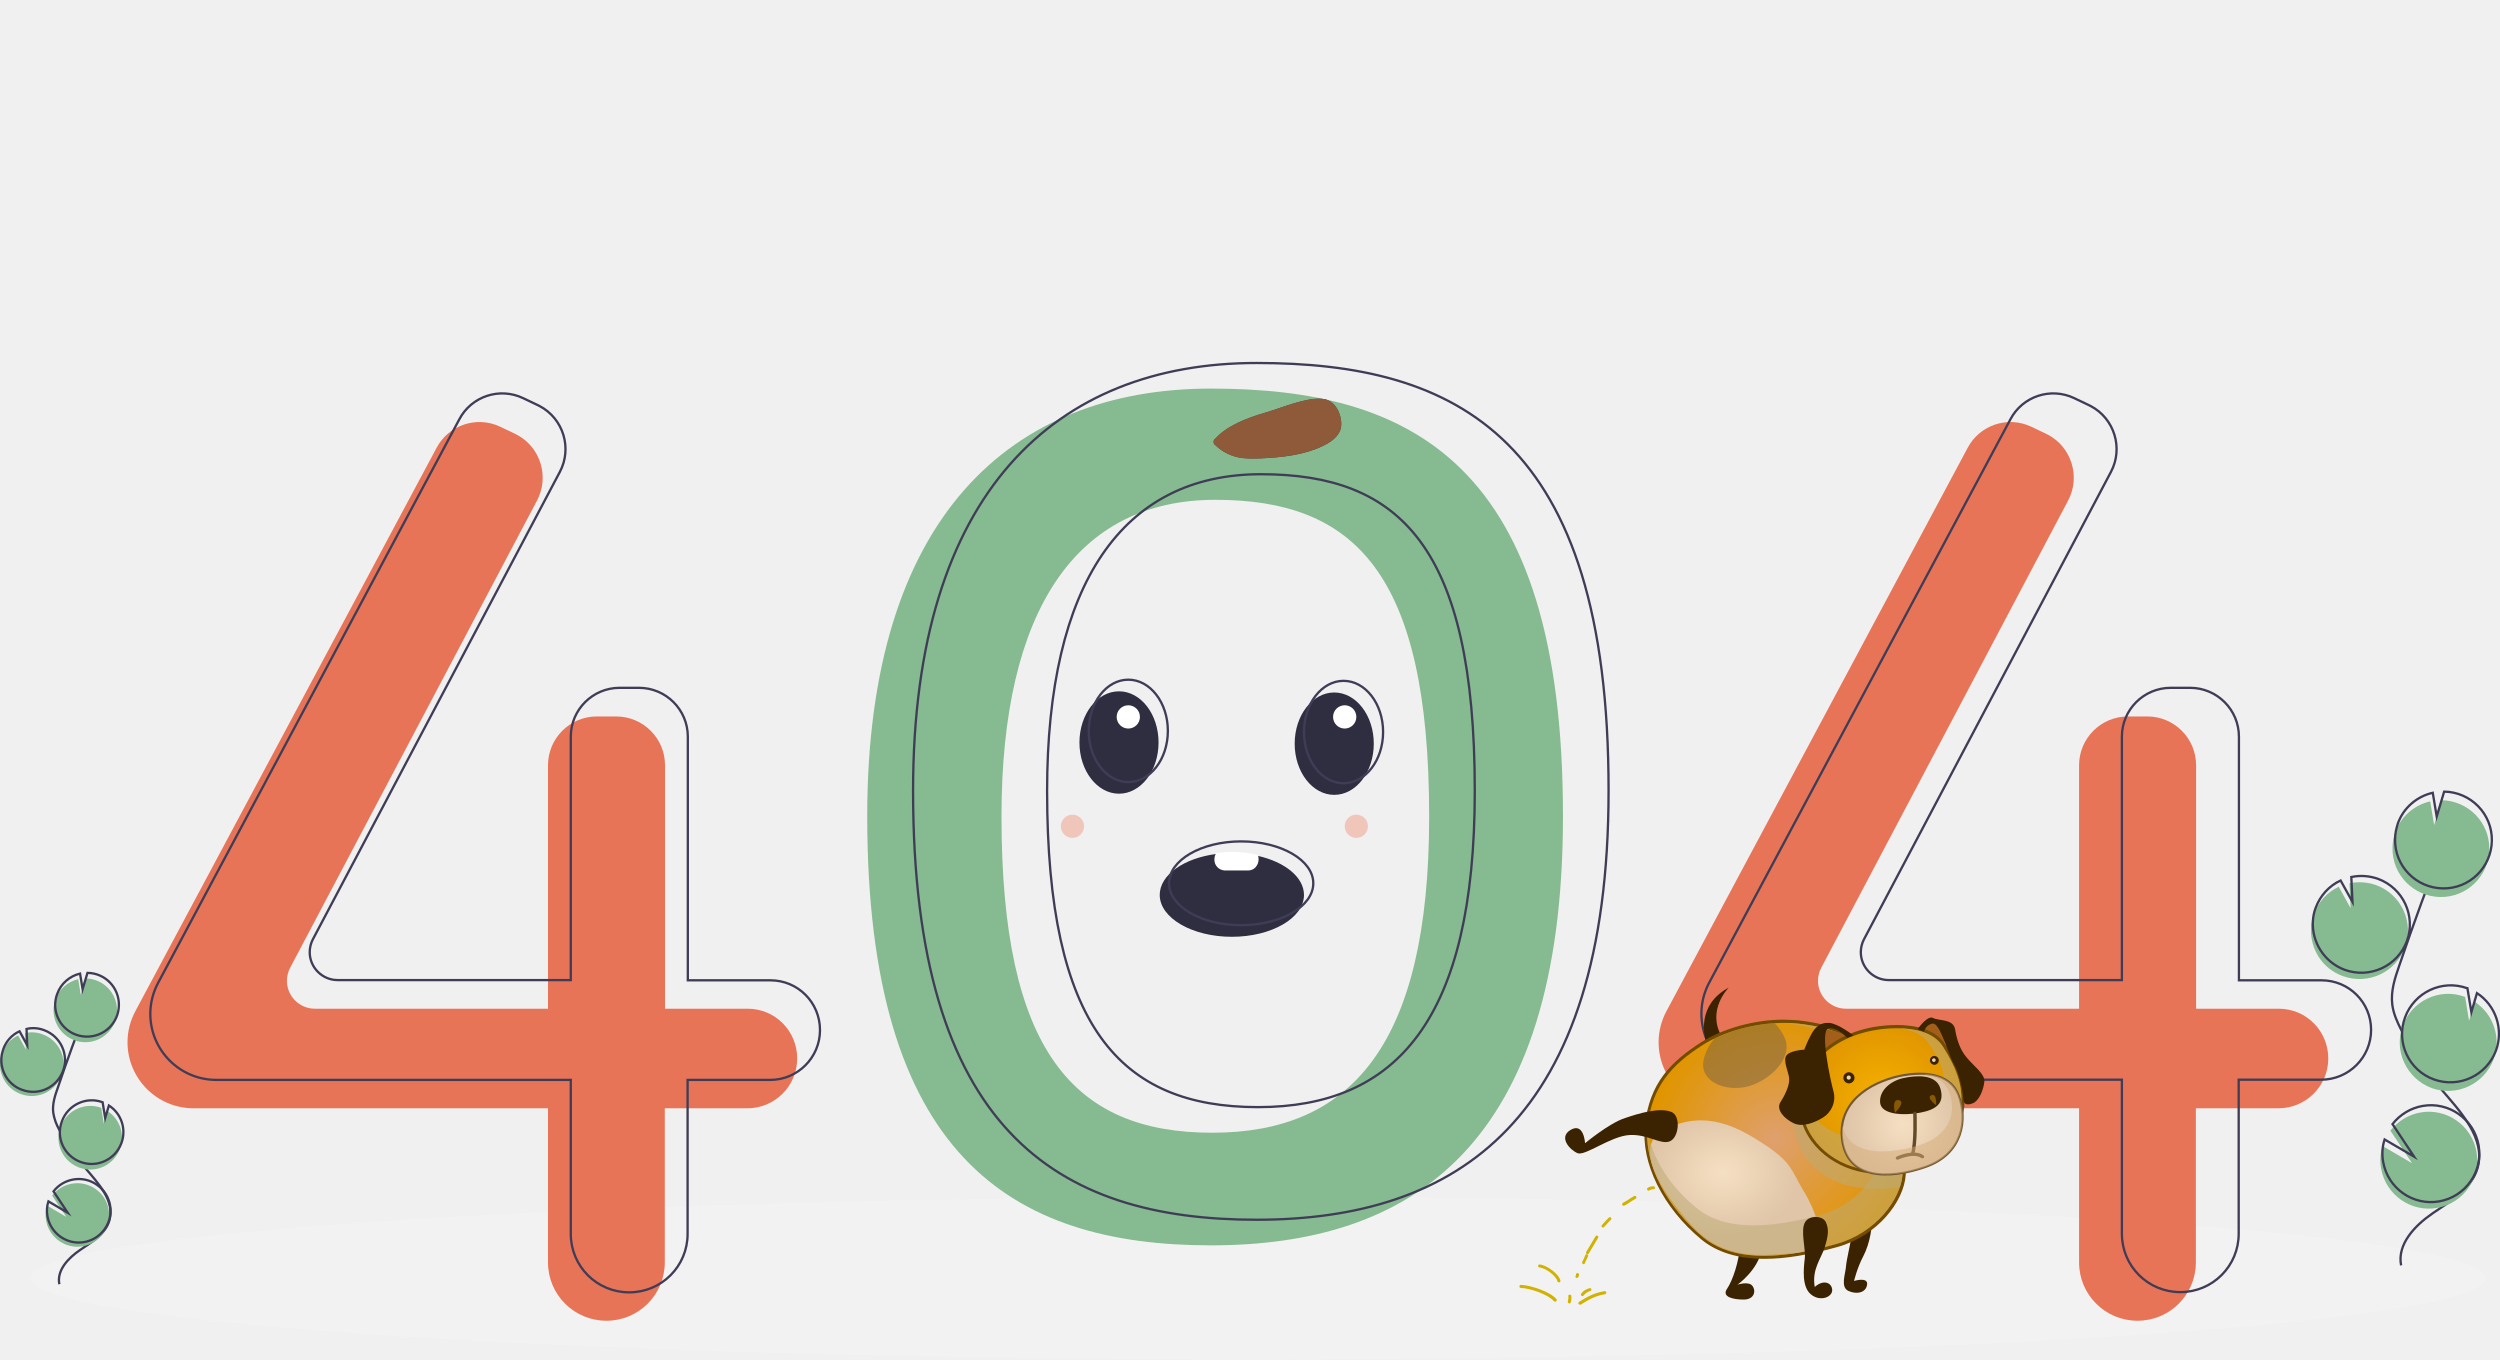
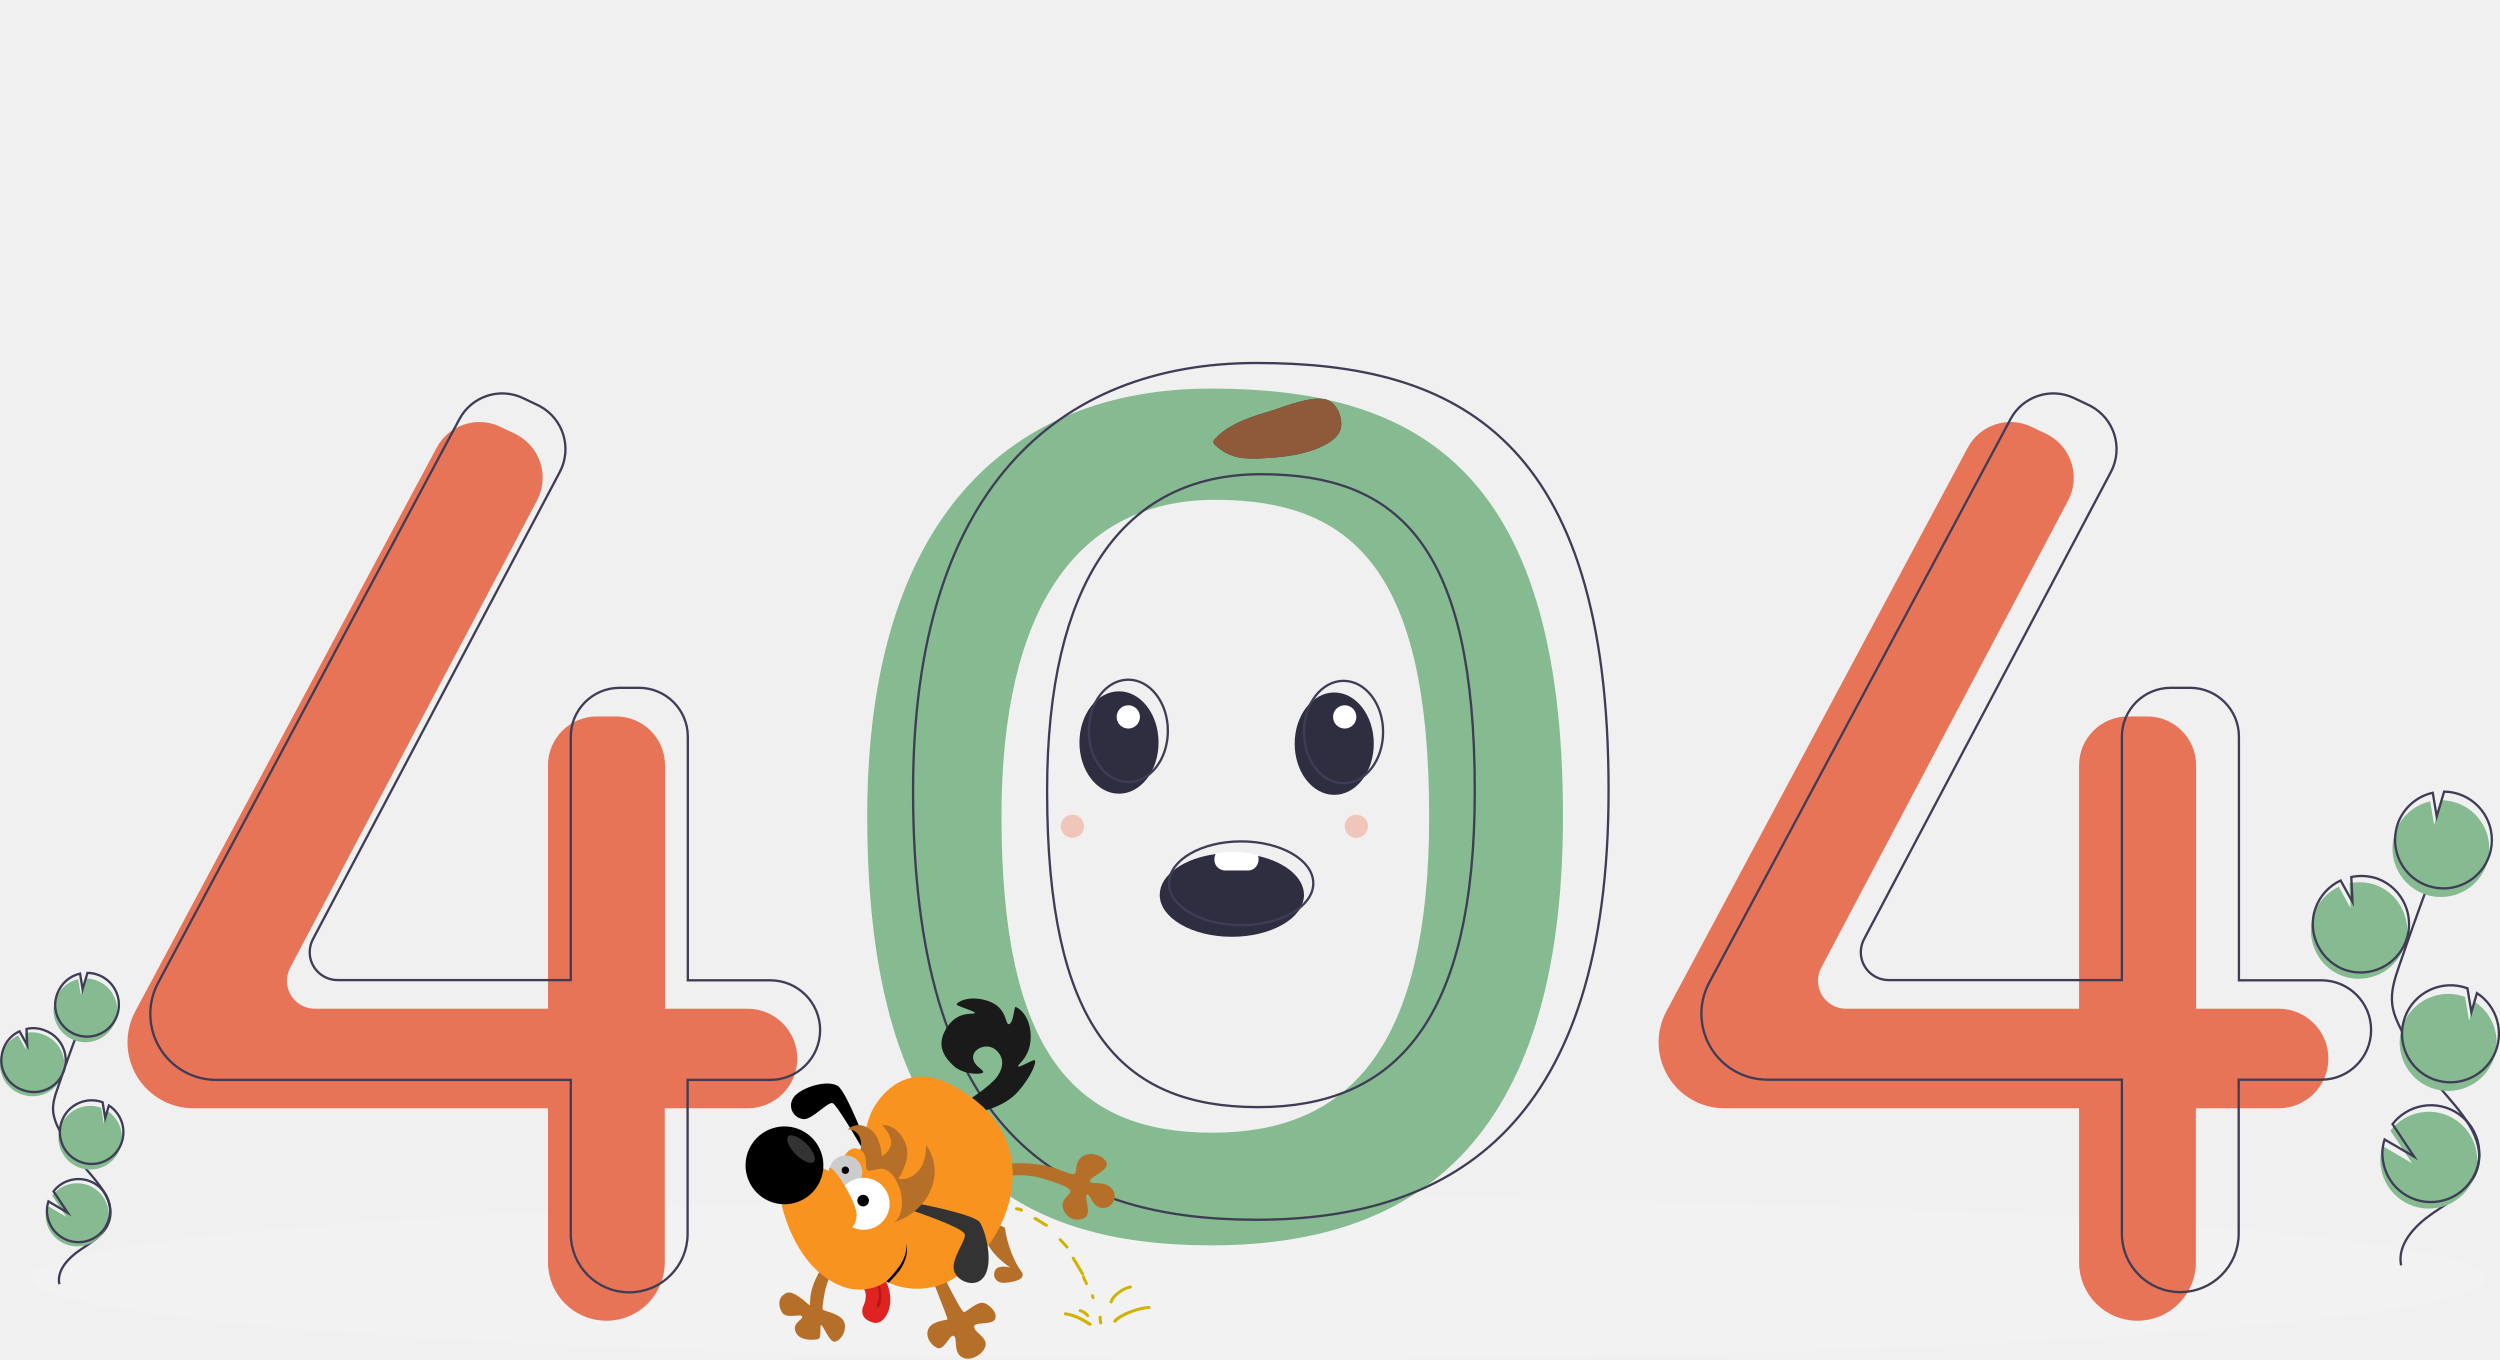
- <svg xmlns="http://www.w3.org/2000/svg" version="1.1" id="Layer_1" x="0px" y="0px" viewBox="0 0 1074.4 584.2" style="enable-background:new 0 0 1074.4 584.2;" xml:space="preserve">
-   <style type="text/css">
- 	.st0{fill:#F2F2F2;}
- 	.st1{fill:#86BA90;}
- 	.st2{fill:#E87458;}
- 	.st3{fill:none;stroke:#3F3D56;stroke-miterlimit:10;}
- 	.st4{fill:#3F3D56;}
- 	.st5{fill:#8F5A39;}
- 	.st6{fill:#2F2E41;}
- 	.st7{fill:#FFFFFF;}
- 	.st8{opacity:0.3;fill:#F0643B;enable-background:new    ;}
- 	.st9{fill:#A35F1A;}
- 	.st10{fill:#3B2200;}
- 	.st11{fill:url(#SVGID_1_);}
- 	.st12{fill:#734C00;}
- 	.st13{fill:url(#SVGID_00000116225511935219414350000013067523004949005205_);}
- 	.st14{opacity:0.54;}
- 	.st15{fill:#BDAA75;}
- 	.st16{fill:url(#SVGID_00000098201589421206095980000003863590237958322816_);}
- 	
- 		.st17{fill:url(#SVGID_00000034065373695903629410000008462622736031002016_);stroke:#705834;stroke-width:0.931;stroke-linecap:round;stroke-linejoin:round;}
- 	.st18{fill:#875A00;}
- 	.st19{fill:#634B28;}
- 	.st20{fill:#D1B200;}
- 	.st21{opacity:0.58;}
- 	.st22{fill:#85693D;}
- 	.st23{fill:#E8D6BE;}
- 	.st24{opacity:0.49;fill:#D4AC76;}
- </style>
-   <ellipse class="st0" cx="540.6" cy="549.3" rx="527.5" ry="34.9" />
-   <path class="st1" d="M520.4,167c-85.9,0-147.7,55.1-147.7,183.8c0,145.8,61.7,184.4,147.7,184.4s151.3-42.3,151.3-184.4  C671.8,198.9,606.4,167,520.4,167L520.4,167z M521,486.8c-59.5,0-90.6-34.9-90.6-135.9c0-89.1,32.4-136.1,91.9-136.1  s91.9,30.9,91.9,136.1C614.2,449.3,580.5,486.8,521,486.8z" />
-   <path class="st2" d="M321.3,433.5h-35.5V328.9c0-11.6-9.4-21-21-21h-8.3c-11.6,0-21,9.4-21,21v104.6H135.3c-6.6,0-12-5.4-12-12  c0-1.9,0.5-3.9,1.4-5.6l106.1-200.8c5.4-10.2,1.5-22.9-8.7-28.3c-0.3-0.1-0.6-0.3-0.8-0.4l-6.3-3c-10.1-4.8-22.2-0.8-27.4,9.1  l-129.4,242c-2.2,4.1-3.4,8.7-3.4,13.4c0,15.7,12.7,28.4,28.4,28.4h152.3v66.2c0,13.9,11.2,25.1,25.1,25.1s25.1-11.2,25.1-25.1  v-66.2h35.5c11.8,0,21.4-9.6,21.4-21.4S333.2,433.5,321.3,433.5L321.3,433.5z M979.3,433.5h-35.5V328.9c0-11.6-9.4-21-21-21h-8.3  c-11.6,0-21,9.4-21,21v104.6H793.3c-6.6,0-12-5.4-12-12c0-1.9,0.5-3.9,1.4-5.6l106.1-200.8c5.4-10.2,1.5-22.9-8.7-28.3  c-0.3-0.1-0.6-0.3-0.8-0.4l-6.3-3c-10.1-4.8-22.2-0.8-27.4,9.1l-129.4,242c-2.2,4.1-3.4,8.7-3.4,13.4c0,15.7,12.7,28.4,28.4,28.4  h152.3v66.2c0,13.9,11.2,25.1,25.1,25.1c13.9,0,25.1-11.2,25.1-25.1v-66.2h35.5c11.8,0,21.4-9.6,21.4-21.4S991.2,433.5,979.3,433.5  L979.3,433.5z" />
-   <path class="st3" d="M331.1,421.3h-35.5V316.6c0-11.6-9.4-21-21-21h-8.3c-11.6,0-21,9.4-21,21v104.6H145.1c-6.6,0-12-5.4-12-12  c0-1.9,0.5-3.9,1.4-5.6l106.1-200.8c5.4-10.2,1.5-22.9-8.7-28.3c-0.3-0.1-0.6-0.3-0.8-0.4l-6.3-3c-10.1-4.8-22.2-0.8-27.4,9.1  L68,422.3c-2.2,4.1-3.4,8.7-3.4,13.4c0,15.7,12.7,28.4,28.4,28.4h152.3v66.2c0,13.9,11.2,25.1,25.1,25.1s25.1-11.2,25.1-25.1v-66.2  H331c11.8,0,21.4-9.6,21.4-21.4S343,421.3,331.1,421.3z M997.7,421.3h-35.5V316.6c0-11.6-9.4-21-21-21h-8.3c-11.6,0-21,9.4-21,21  v104.6H811.7c-6.6,0-12-5.4-12-12c0-1.9,0.5-3.9,1.4-5.6l106.1-200.8c5.4-10.2,1.5-22.9-8.7-28.3c-0.3-0.1-0.6-0.3-0.8-0.4l-6.3-3  c-10.1-4.8-22.2-0.8-27.4,9.1l-129.4,242c-2.2,4.1-3.4,8.7-3.4,13.4c0,15.7,12.7,28.4,28.4,28.4h152.3v66.2  c0,13.9,11.2,25.1,25.1,25.1c13.9,0,25.1-11.2,25.1-25.1V464h35.5c11.8,0,21.4-9.6,21.4-21.4S1009.5,421.3,997.7,421.3L997.7,421.3z   M540,156c-85.9,0-147.6,55.1-147.6,183.8c0,145.8,61.7,184.4,147.6,184.4s151.3-42.3,151.3-184.4C691.4,187.8,626,156,540,156z   M540.6,475.8c-59.5,0-90.6-34.9-90.6-135.9c0-89.1,32.4-136.1,91.9-136.1s91.9,30.9,91.9,136.1  C633.8,438.3,600.1,475.8,540.6,475.8z" />
-   <path class="st4" d="M576.2,184.2c-0.8,3.2-4.1,5.8-7.8,7.5c-7.8,3.8-17.4,4.9-26.8,5.3c-2.4,0.1-4.8,0.1-7.1-0.1  c-4.6-0.4-8.9-2.4-12.2-5.6c-0.8-0.5-1-1.5-0.5-2.3c0.1-0.2,0.3-0.4,0.5-0.5c5-5.5,13.3-8.8,21.6-11.2c6.3-1.8,17.4-6.6,24.3-5.9  C574.9,171.9,577.2,180.2,576.2,184.2z" />
-   <path class="st5" d="M576.2,184.2c-0.8,3.2-4.1,5.8-7.8,7.5c-7.8,3.8-17.4,4.9-26.8,5.3c-2.4,0.1-4.8,0.1-7.1-0.1  c-4.6-0.4-8.9-2.4-12.2-5.6c-0.8-0.5-1-1.5-0.5-2.3c0.1-0.2,0.3-0.4,0.5-0.5c5-5.5,13.3-8.8,21.6-11.2c6.3-1.8,17.4-6.6,24.3-5.9  C574.9,171.9,577.2,180.2,576.2,184.2z" />
-   <path class="st1" d="M1006.9,419.5c10.8,3.9,22.7-1.6,26.7-12.4c3.9-10.8-1.6-22.7-12.4-26.7c-3.7-1.3-7.6-1.6-11.5-0.8l0.5,10.7  l-5.1-9.2c-5,2.3-8.8,6.6-10.7,11.7c-0.7,1.8-1.1,3.7-1.2,5.6C992.6,407.8,998.1,416.4,1006.9,419.5L1006.9,419.5z" />
-   <path class="st3" d="M1031.9,543.8c-1.8-9.1,6-17.2,13.6-22.4s16.6-10.4,19.2-19.3c3.8-12.8-7.4-24.5-16.1-34.6  c-6.5-7.5-12-15.7-16.5-24.6c-1.8-3.5-3.5-7.2-4-11.2c-0.7-5.7,1.1-11.3,3-16.7c6.1-18,12.7-35.9,19.6-53.6 M1007.7,416.8  c10.8,3.9,22.7-1.6,26.7-12.4c3.9-10.8-1.6-22.7-12.4-26.7c-3.7-1.3-7.6-1.6-11.5-0.8l0.5,10.7l-5.1-9.2c-5,2.3-8.8,6.6-10.7,11.7  c-0.7,1.8-1.1,3.7-1.2,5.6C993.4,405,999,413.6,1007.7,416.8L1007.7,416.8z" />
-   <path class="st1" d="M1029.4,357.6c2.4-6.7,8.1-11.6,15-13.2l1.7,10.2l3.2-10.7c11.5,0.2,20.7,9.6,20.5,21.1s-9.6,20.7-21.1,20.5  s-20.7-9.6-20.5-21.1C1028.2,362.1,1028.6,359.8,1029.4,357.6L1029.4,357.6z" />
-   <path class="st3" d="M1030.5,353.9c2.4-6.7,8.1-11.6,15-13.2l1.7,10.2l3.2-10.7c11.5,0.2,20.7,9.6,20.5,21.1s-9.6,20.7-21.1,20.5  s-20.7-9.6-20.5-21.1C1029.3,358.4,1029.8,356.1,1030.5,353.9L1030.5,353.9z" />
-   <path class="st1" d="M1045,467.6c10.8,3.9,22.7-1.7,26.7-12.5c3.3-9.1-0.1-19.3-8.2-24.6l-2.4,8.2l-1.7-10.3h-0.1  c-10.8-4-22.7,1.6-26.7,12.4S1034.2,463.5,1045,467.6C1044.9,467.6,1044.9,467.6,1045,467.6L1045,467.6z" />
-   <path class="st3" d="M1046,463.9c10.8,3.9,22.7-1.7,26.7-12.5c3.3-9.1-0.1-19.3-8.2-24.6l-2.4,8.2l-1.7-10.3h-0.1  c-10.8-3.9-22.7,1.7-26.7,12.5S1035.2,460,1046,463.9L1046,463.9z" />
-   <path class="st1" d="M1023.3,502.2c2,11.3,12.8,18.9,24.1,16.9s18.9-12.8,16.9-24.1s-12.8-18.9-24.1-16.9c-5.1,0.9-9.7,3.7-12.9,7.8  l9.3,14l-12.7-7.4C1023,495.6,1022.7,498.9,1023.3,502.2L1023.3,502.2z" />
-   <path class="st3" d="M1024.2,499.4c2,11.3,12.8,18.9,24.1,16.9s18.9-12.8,16.9-24.1s-12.8-18.9-24.1-16.9c-5.1,0.9-9.7,3.7-12.9,7.8  l9.3,14l-12.7-7.4C1023.8,492.8,1023.6,496.2,1024.2,499.4L1024.2,499.4z" />
-   <path class="st1" d="M9,470.2c7.1,2.6,14.9-1.1,17.5-8.2s-1.1-14.9-8.2-17.5c-2.4-0.9-5-1.1-7.5-0.5l0.3,7l-3.3-6  c-3.3,1.5-5.8,4.3-7,7.7c-0.4,1.2-0.7,2.4-0.8,3.7C-0.4,462.5,3.3,468.2,9,470.2z" />
-   <path class="st3" d="M25.5,551.9c-1.2-6,3.9-11.3,8.9-14.7s10.9-6.8,12.6-12.7c2.5-8.4-4.9-16.1-10.6-22.8  c-4.2-4.9-7.9-10.3-10.9-16.1c-1.3-2.3-2.2-4.8-2.6-7.3c-0.5-3.7,0.7-7.4,2-11c4-11.8,8.3-23.6,12.9-35.2 M9.6,468.4  c7.1,2.6,14.9-1.1,17.5-8.2s-1.1-14.9-8.2-17.5c-2.4-0.9-5-1.1-7.5-0.5l0.3,7l-3.3-6c-3.3,1.5-5.8,4.3-7,7.7  c-0.4,1.2-0.7,2.4-0.8,3.7C0.2,460.7,3.8,466.4,9.6,468.4z" />
-   <path class="st1" d="M23.8,429.5c1.6-4.4,5.3-7.6,9.8-8.7l1.1,6.7l2.1-7c7.6,0.1,13.6,6.3,13.5,13.9S44,448,36.5,447.9  S22.9,441.6,23,434C23,432.5,23.3,431,23.8,429.5z" />
-   <path class="st3" d="M24.6,427.1c1.6-4.4,5.3-7.6,9.8-8.7l1.1,6.7l2.1-7c7.6,0.1,13.6,6.3,13.5,13.9s-6.3,13.6-13.9,13.5  s-13.6-6.3-13.5-13.9C23.8,430.1,24,428.6,24.6,427.1z" />
-   <path class="st1" d="M34.1,501.8c7.1,2.6,14.9-1.1,17.5-8.2c2.2-6-0.1-12.7-5.4-16.1l-1.6,5.4l-1.1-6.8c-7.1-2.6-14.9,1.1-17.5,8.2  C23.3,491.4,27,499.2,34.1,501.8z" />
-   <path class="st3" d="M34.7,499.4c7.1,2.6,14.9-1.1,17.5-8.2c2.2-6-0.1-12.7-5.4-16.1l-1.6,5.4l-1.1-6.8c-7.1-2.6-14.9,1.1-17.5,8.2  C23.9,489,27.6,496.8,34.7,499.4z" />
-   <path class="st1" d="M19.8,524.5c1.3,7.4,8.4,12.4,15.8,11.1c7.4-1.3,12.4-8.4,11.1-15.8s-8.4-12.4-15.8-11.1  c-3.4,0.6-6.4,2.4-8.5,5.1l6.1,9.2l-8.3-4.9C19.6,520.2,19.4,522.4,19.8,524.5z" />
-   <path class="st3" d="M20.4,522.7c1.3,7.4,8.4,12.4,15.8,11.1c7.4-1.3,12.4-8.4,11.1-15.8c-1.3-7.4-8.4-12.4-15.8-11.1  c-3.4,0.6-6.4,2.4-8.5,5.1l6.1,9.2l-8.3-4.9C20.1,518.4,20,520.6,20.4,522.7z" />
-   <ellipse class="st6" cx="480.9" cy="319.1" rx="17" ry="22" />
-   <ellipse class="st6" cx="573.4" cy="319.6" rx="17" ry="22" />
-   <path class="st6" d="M560.4,384.6c0,9.9-13.9,18-31,18s-31-8.1-31-18c0-8.6,10.4-15.8,24.3-17.6c2.2-0.3,4.4-0.4,6.7-0.4  c3.7,0,7.5,0.4,11.1,1.2C552.2,370.4,560.4,377,560.4,384.6z" />
-   <ellipse class="st3" cx="484.9" cy="314.1" rx="17" ry="22" />
-   <ellipse class="st3" cx="577.4" cy="314.6" rx="17" ry="22" />
-   <ellipse class="st3" cx="533.4" cy="379.6" rx="31" ry="18" />
-   <path class="st7" d="M540.9,369.3c0,1.3-0.5,2.5-1.3,3.4s-2,1.4-3.2,1.4h-10c-2.6-0.1-4.6-2.2-4.5-4.8c0-1,0.3-1.9,0.8-2.7  c2.2-0.3,4.4-0.5,6.7-0.5c3.7,0,7.5,0.4,11.1,1.3C540.8,368,540.9,368.7,540.9,369.3L540.9,369.3z" />
-   <circle class="st7" cx="484.9" cy="308.1" r="5" />
-   <circle class="st7" cx="577.9" cy="308.1" r="5" />
-   <circle class="st8" cx="582.9" cy="355.1" r="5" />
-   <circle class="st8" cx="460.9" cy="355.1" r="5" />
-   <g>
-     <path class="st9" d="M834.2,441.8c5,6.5-2,15.3-8.3,8.9C820.3,445,828.7,434.6,834.2,441.8z" />
-     <path class="st10" d="M743,424.4c0,0-9.6,9.4-3.2,20.9c6.4,11.5-3.7,9.9-5.9,4.6C731.7,444.4,729.6,431.6,743,424.4z" />
-     <path class="st10" d="M747.8,534.9c-0.3,7-3.2,15.5-5.6,19c-2.4,3.5,2.7,4.6,7.2,4.6c4.5,0,5.4-3.7,3.7-5.9   c-1.6-2.1-6.4-0.5-6.4-0.5s8.8-6.2,10.4-15C758.8,528.2,747.8,534.9,747.8,534.9z" />
-     <path class="st10" d="M796.2,528.5c-0.5,4.3-2.7,12.8-2.9,16.1c-0.3,3.2-2.4,8.6,1.1,10.2c3.5,1.6,7.5,0.8,8-2.7   c0.5-3.5-5.6-1.6-5.6-1.6s1.3-5.6,4-10.7c2.7-5.1,4.3-13.6,3.2-16.6C802.9,520.2,796.2,528.5,796.2,528.5z" />
-     <g>
-       <g>
-         <radialGradient id="SVGID_1_" cx="762.862" cy="489.633" r="53.192" gradientUnits="userSpaceOnUse">
-           <stop offset="0" style="stop-color:#DFA06E" />
-           <stop offset="1" style="stop-color:#E09500" />
-         </radialGradient>
-         <path class="st11" d="M758.3,540.4c-11.2,0-20.2-2.7-26.7-8.2c-16.4-13.5-25.9-32.6-24.1-48.5c2-17.8,11.1-27,24.1-35.3     c9.3-5.9,22.6-9.5,34.8-9.5c2.2,0,4.3,0.1,6.3,0.3c14.5,1.6,23.3,5.4,32.5,14.1c9.2,8.6,13.9,40.7,13.1,51.6     c-0.9,11.1-11.9,25.5-28.8,30.3C777.3,538.7,767.1,540.4,758.3,540.4z" />
-         <path class="st12" d="M766.5,439.6c2.1,0,4.2,0.1,6.2,0.3c14.5,1.6,23,5.4,32.1,13.9c9.1,8.6,13.6,40.7,12.8,51.1     c-0.8,10.4-11.2,24.9-28.4,29.7c-9,2.5-20.2,5.1-31,5.1c-9.7,0-19.1-2.1-26.3-8c-15.3-12.6-25.7-31.3-23.8-47.9     c1.9-16.6,9.9-26,23.8-34.8C740.6,443.5,753.8,439.6,766.5,439.6L766.5,439.6z M766.5,438.2L766.5,438.2     c-12.3,0-25.8,3.7-35.2,9.6c-13.2,8.4-22.4,17.6-24.4,35.8c-1.8,16.1,7.7,35.4,24.3,49.1c6.7,5.5,15.8,8.3,27.2,8.3     c8.8,0,19.1-1.7,31.3-5.1c17.2-4.8,28.5-19.5,29.3-30.9c0.8-11-4-43.4-13.3-52.2c-9.3-8.8-18.2-12.6-32.9-14.3     C770.8,438.4,768.6,438.2,766.5,438.2L766.5,438.2z" />
-       </g>
-     </g>
-     <radialGradient id="SVGID_00000152238336063233701160000012259042752525224585_" cx="740.512" cy="2383.975" r="32.924" gradientTransform="matrix(1 0 0 0.8172 0 -1444.12)" gradientUnits="userSpaceOnUse">
-       <stop offset="0" style="stop-color:#F5DFC2" />
-       <stop offset="1" style="stop-color:#E0C5A8" />
-     </radialGradient>
-     <path style="fill:url(#SVGID_00000152238336063233701160000012259042752525224585_);" d="M716,485.1c5.9-2.5,17.4-8,36.1,2.9   c18.7,11,17.1,14.2,23,23.8c5.9,9.6,7,17.7,7,17.7s1.1,8.3-11.8,9.1c-12.8,0.8-29.2,3.5-43.1-11.8C713.3,511.6,701,491.5,716,485.1   z" />
-     <g>
-       <g class="st14">
-         <path class="st15" d="M804.8,453.8c-9.1-8.6-17.7-12.3-32.1-13.9c-2.3-0.3-4.7-0.3-7-0.3c0.4,0,0.8,0.1,1.2,0.1     c13.2,1.4,21,4.7,29.3,12.1c8.3,7.5,12.5,35.4,11.7,44.5c-0.7,9.1-10.3,21.7-25.9,25.9c-15.6,4.2-38.3,8.4-52.3-2.6     c-11.7-9.2-20.2-22.2-21.7-34.6c-1.3,16.3,9,34.4,23.9,46.7c15.3,12.6,40.1,7.8,57.3,2.9c17.1-4.8,27.6-19.3,28.4-29.7     C818.5,494.5,813.9,462.4,804.8,453.8z" />
-       </g>
-     </g>
-     <g>
-       <g class="st14">
-         <path class="st15" d="M816.5,510.2c0.6-1.8,1-3.6,1.1-5.3c0.8-10.4-3.7-42.6-12.8-51.1c-4.4-4.1-8.7-7.1-13.5-9.3     c-11,9.8-22,24.6-21.1,35.8C771.3,496.1,783.2,515,816.5,510.2z" />
-       </g>
-     </g>
-     <path class="st9" d="M788,455.6c-8.6,1.2-10.7-10.1-4.4-14c2.5,1.7,12.4,2.1,12.1,6.4c-0.1,1.9-9.1,6.6-10.8,8.2L788,455.6z" />
-     <g>
-       <g>
-         <radialGradient id="SVGID_00000103946345587629233390000013299867911494654396_" cx="808.635" cy="472.331" r="33.129" gradientUnits="userSpaceOnUse">
-           <stop offset="0" style="stop-color:#F5B000" />
-           <stop offset="1" style="stop-color:#E09500" />
-         </radialGradient>
-         <path style="fill:url(#SVGID_00000103946345587629233390000013299867911494654396_);" d="M804.1,503.5c-1.2,0-2.4-0.1-3.5-0.3     c-12.6-2.2-26.4-12.2-27-28.7c-0.6-16,12.9-29.4,32.7-32.5c2-0.3,5.2-0.7,8.9-0.7c6.9,0,16.1,1.4,20.4,8.2     c5.5,8.8,10.2,18.5,7,30.5C839.9,490.5,818.6,503.5,804.1,503.5z" />
-         <path class="st12" d="M815.2,441.9c7.3,0,15.8,1.6,19.8,7.9c5.9,9.4,9.9,18.7,7,30c-2.7,10.4-23.9,23-37.9,23     c-1.2,0-2.3-0.1-3.3-0.3c-13.6-2.4-26-13.1-26.5-28.1c-0.5-15,12-28.6,32.1-31.8C808.7,442.2,811.8,441.9,815.2,441.9     L815.2,441.9z M815.2,440.5L815.2,440.5c-3.7,0-7,0.4-9,0.7c-20.1,3.2-33.8,16.9-33.2,33.2c0.6,16.9,14.7,27.1,27.6,29.4     c1.1,0.2,2.3,0.3,3.6,0.3c14.7,0,36.3-13.2,39.1-24c3.2-12.2-1.5-22.1-7.1-31C831.7,442,822.3,440.5,815.2,440.5L815.2,440.5z" />
-       </g>
-     </g>
-     <g>
-       <g class="st14">
-         <path class="st15" d="M835,449.8c-3.9-6.2-12-7.8-19.1-7.9c5,0.6,9.9,2.2,12.6,6c5.3,7.4,8.9,14.8,6.2,23.7     c-2.6,8.9-24.7,19.9-36.9,18c-11.2-1.8-21.4-9.1-23.4-19.5c-0.2,1.4-0.3,2.8-0.2,4.3c0.5,15,12.8,25.7,26.5,28.1     c13.6,2.4,38.3-11.5,41.2-22.7C844.9,468.5,840.9,459.2,835,449.8z" />
-       </g>
-     </g>
-     <radialGradient id="SVGID_00000183226272815850258760000004738775148660888231_" cx="817.522" cy="483.073" r="23.895" gradientUnits="userSpaceOnUse">
-       <stop offset="0" style="stop-color:#F5DFC2" />
-       <stop offset="1" style="stop-color:#E0C5A8" />
-     </radialGradient>
-     <path style="fill:url(#SVGID_00000183226272815850258760000004738775148660888231_);stroke:#705834;stroke-width:0.931;stroke-linecap:round;stroke-linejoin:round;" d="   M817.9,462.1c6.9-1.2,19.8-1.9,23.8,8.6c4,10.4,1.9,25.2-14.2,30.8c-16.1,5.6-34,5.4-35.9-12.3C789.8,471.5,807.2,464,817.9,462.1z   " />
-     <path class="st10" d="M808,473.9c0.5,5.2,10.2,5.6,17.1,4.3c7-1.3,10.7-4,8.8-10.4c-1.9-6.4-10.7-5.6-15.8-4.5   C813.1,464.3,807.5,468.3,808,473.9z" />
-     <path class="st18" d="M814.4,478.2c0,0-1.6-5.9,1.6-5.4C819.3,473.4,814.4,478.2,814.4,478.2z" />
-     <path class="st18" d="M832.1,475c0,0,0.3-5.4-2.1-4.3C827.6,471.7,832.1,475,832.1,475z" />
-     <path class="st10" d="M792.2,463.2c0-1.3,1.1-2.4,2.4-2.4s2.4,1.1,2.4,2.4c0,1.3-1.1,2.4-2.4,2.4S792.2,464.5,792.2,463.2z" />
-     <path class="st10" d="M829.4,455.7c0-1,0.8-1.9,1.9-1.9c1,0,1.9,0.8,1.9,1.9c0,1-0.8,1.9-1.9,1.9   C830.3,457.6,829.4,456.7,829.4,455.7z" />
-     <path class="st10" d="M796.5,445c0,0-6.4-5.1-10.4-5.4c-4-0.3-6.2,2.1-7.8,5.1c-1.6,2.9-2.9,6.4-2.9,6.4s-6.4,0.3-7.8,2.7   c-1.3,2.4,1.1,7,1.3,9.6c0.3,2.7-1.6,7-3.7,10.2c-2.1,3.2,1.6,7.2,5.6,9.1c4,1.9,9.1-0.3,12.6-2.4c3.5-2.1,5.9-6.7,4.5-11.5   c-1.3-4.8-5.9-26-2.1-26.8c3.7-0.8,8,4,8,4L796.5,445z" />
-     <path class="st10" d="M824.1,442.3c0,0,4.3-6.2,6.7-4.8c2.4,1.3,8.6,0.3,9.4,4.8c0.8,4.6,2.1,8.8,5.1,12.3c2.9,3.5,7.8,7,7.5,10.2   c-0.3,3.2-2.1,8.3-5.1,9.4c-2.9,1.1-4,0-4-2.4s-1.9-11.2-4-14.5c-2.1-3.2-5.9-17.9-9.1-17.4c-3.2,0.5-3.7,3.5-3.7,3.5L824.1,442.3z   " />
-     <path class="st19" d="M821.9,496.8c-0.1,0-0.2,0-0.2,0c-0.4-0.1-0.6-0.5-0.5-0.9c1.5-4.6,1-17.3,1-17.4c0-0.4,0.3-0.7,0.7-0.8   c0.4,0,0.7,0.3,0.8,0.7c0,0.5,0.5,13-1.1,17.9C822.5,496.6,822.2,496.8,821.9,496.8z" />
-     <path class="st19" d="M815.5,498.4c-0.3,0-0.5-0.2-0.7-0.4c-0.2-0.4,0-0.8,0.4-1c0.3-0.1,7.4-3.4,11.4-0.5c0.3,0.2,0.4,0.7,0.2,1   c-0.2,0.3-0.7,0.4-1,0.2c-3.4-2.4-9.9,0.6-10,0.6C815.7,498.4,815.6,498.4,815.5,498.4z" />
-     <g>
-       <path class="st20" d="M708.5,511.7c-0.2,0-0.5-0.1-0.6-0.4c-0.2-0.3,0-0.7,0.3-0.9c0.7-0.4,1.6-0.6,2.4-0.6c0.3,0,0.7,0.3,0.7,0.6    c0,0.4-0.3,0.7-0.6,0.7c-0.7,0-1.3,0.2-1.9,0.5C708.7,511.7,708.6,511.7,708.5,511.7z" />
-       <path class="st20" d="M697.8,518.2c-0.2,0-0.5-0.1-0.6-0.4c-0.2-0.3,0-0.7,0.3-0.9c0.8-0.4,1.6-0.9,2.4-1.4    c0.8-0.5,1.6-1.1,2.4-1.5c0.3-0.2,0.7,0,0.9,0.3c0.2,0.3,0,0.7-0.3,0.9c-0.8,0.4-1.5,0.9-2.3,1.4c-0.8,0.5-1.6,1.1-2.5,1.5    C698,518.1,697.9,518.2,697.8,518.2z" />
-       <path class="st20" d="M688.9,527.5c-0.1,0-0.3,0-0.4-0.1c-0.3-0.2-0.3-0.6-0.1-0.9c0.7-0.8,1.5-1.6,2.2-2.4l0.8-0.8    c0.3-0.3,0.7-0.3,0.9,0c0.3,0.2,0.3,0.7,0,0.9l-0.8,0.8c-0.7,0.8-1.5,1.6-2.1,2.3C689.3,527.5,689.1,527.5,688.9,527.5z" />
-       <path class="st20" d="M682.2,539c-0.1,0-0.2,0-0.3-0.1c-0.3-0.2-0.4-0.6-0.2-0.9l4-6.7c0.2-0.3,0.6-0.4,0.9-0.2    c0.3,0.2,0.4,0.6,0.2,0.9l-4,6.7C682.7,538.9,682.5,539,682.2,539z" />
-       <path class="st20" d="M680.6,543.3c-0.1,0-0.2,0-0.3-0.1c-0.3-0.2-0.5-0.5-0.3-0.9c0.5-1,1-2,1.3-2.9c0.1-0.3,0.5-0.5,0.8-0.4    c0.3,0.1,0.5,0.5,0.4,0.8c-0.4,1-0.9,2-1.4,3C681.1,543.2,680.9,543.3,680.6,543.3z" />
-       <path class="st20" d="M677.7,549.2c-0.1,0-0.3,0-0.4-0.1c-0.3-0.2-0.3-0.6-0.1-0.9c0.1-0.1,0.1-0.2,0.1-0.4c0-0.4,0.3-0.7,0.6-0.7    c0.4,0,0.7,0.3,0.7,0.6c0,0.5-0.1,0.9-0.4,1.2C678.1,549.1,677.9,549.2,677.7,549.2z" />
-       <path class="st20" d="M674.5,560.2c-0.1,0-0.2,0-0.3-0.1c-0.3-0.1-0.5-0.5-0.4-0.9c0.2-0.6,0.3-1.3,0.2-2.1    c-0.1-0.4,0.2-0.7,0.6-0.7c0.4,0,0.7,0.2,0.7,0.6c0.1,1,0,1.9-0.3,2.8C675,560,674.7,560.2,674.5,560.2z" />
-       <path class="st20" d="M669.9,551.1c-0.3,0-0.6-0.2-0.6-0.5c-0.6-2.4-5.2-5.7-7.7-5.9c-0.4,0-0.6-0.4-0.6-0.7    c0-0.4,0.4-0.6,0.7-0.6c2.8,0.3,8.1,3.8,8.9,6.9c0.1,0.4-0.1,0.7-0.5,0.8C670,551.1,670,551.1,669.9,551.1z" />
-       <path class="st20" d="M668.3,559.4c-0.2,0-0.4-0.1-0.5-0.2c-2.5-3-10.5-5.6-14.2-5.7c-0.4,0-0.7-0.3-0.6-0.7    c0-0.4,0.3-0.7,0.7-0.6c4,0.1,12.5,2.9,15.2,6.1c0.2,0.3,0.2,0.7-0.1,0.9C668.6,559.3,668.5,559.4,668.3,559.4z" />
-       <path class="st20" d="M679,560.7c-0.2,0-0.4-0.1-0.6-0.3c-0.2-0.3-0.1-0.7,0.2-0.9c3.8-2.4,6.7-3.9,10.9-4.6    c0.4-0.1,0.7,0.2,0.8,0.5c0.1,0.4-0.2,0.7-0.5,0.8c-4.1,0.7-6.7,2.1-10.5,4.5C679.3,560.7,679.1,560.7,679,560.7z" />
-       <path class="st20" d="M680.1,557c-0.1,0-0.3,0-0.4-0.1c-0.3-0.2-0.4-0.6-0.2-0.9c0.7-1.1,2-1.9,3.6-2.4c0.3-0.1,0.7,0.1,0.8,0.4    c0.1,0.3-0.1,0.7-0.4,0.8c-1.3,0.4-2.3,1.1-2.9,1.9C680.5,556.9,680.3,557,680.1,557z" />
-     </g>
-     <path class="st10" d="M775.9,525c1.8-2.7,7.5-2.7,8.8,0.3c1.3,2.9,1.1,5.6-0.5,10.7c-1.6,5.1-5.6,9.4-4.3,17.1   c3.5-3.2,7.2-2.1,7.5,1.1c0.3,3.2-5.1,5.4-9.1,2.1c-4-3.2-3.2-11-2.7-15.3C776.2,536.8,773.5,528.5,775.9,525z" />
-     <path class="st10" d="M718.4,477.9c4,1.7,3.2,11-0.8,12.6c-4,1.6-9.4-3.2-17.4-2.7c-8,0.5-19,9.1-22.2,7.8   c-3.2-1.3-8.3-6.7-3.2-9.9c5.9-3.7,6.4,5.6,6.4,5.6s10.4-8.6,16.9-10.7C704.4,478.4,713.3,475.8,718.4,477.9z" />
-     <g>
-       <g class="st21">
-         <path class="st22" d="M767.3,446.9c-1-2.8-2.7-5.3-4.7-7.2c-9.3,0.6-18.6,3.1-25.9,6.7c-1.8,2.1-3.2,4.6-4.2,7.7     c-3.7,11.5,11.2,16.1,21.1,12C763.6,462.1,769.7,453.3,767.3,446.9z" />
-       </g>
-     </g>
-     <path class="st23" d="M793.6,463.1c0-0.5,0.4-0.9,0.9-0.9c0.5,0,0.9,0.4,0.9,0.9c0,0.5-0.4,0.9-0.9,0.9   C794,464,793.6,463.6,793.6,463.1z" />
-     <path class="st23" d="M830.3,455.6c0-0.4,0.4-0.8,0.8-0.8c0.4,0,0.8,0.4,0.8,0.8c0,0.4-0.4,0.8-0.8,0.8   C830.6,456.4,830.3,456,830.3,455.6z" />
-     <path class="st24" d="M841.7,470.7c-2.8-7.4-10.1-9.2-16.6-9.2c5,0.5,10,2.2,12.2,7c3.7,8.1,1.7,19.4-12.9,23.8   c-14.4,4.3-30.3,4.1-32.6-8.7c-0.2,1.7-0.3,3.6-0.1,5.6c1.9,17.7,19.8,17.9,35.9,12.3C843.6,495.8,845.8,481.1,841.7,470.7z" />
-   </g>
+ <svg xmlns="http://www.w3.org/2000/svg" id="Layer_1" data-name="Layer 1" viewBox="0 0 1074.4 584.2">
+   <defs>
+     <style>.cls-1{fill:#f2f2f2;}.cls-2{fill:#86ba90;}.cls-3{fill:#e87458;}.cls-4{fill:none;stroke:#3f3d56;stroke-miterlimit:10;}.cls-5{fill:#3f3d56;}.cls-6{fill:#8f5a39;}.cls-7{fill:#2f2e41;}.cls-8{fill:#fff;}.cls-9{fill:#f0643b;isolation:isolate;opacity:0.3;}.cls-10{fill:#b66f29;}.cls-11{fill:#de2321;}.cls-12{fill:#b31a17;}.cls-13{fill:#1a1a1a;}.cls-14{fill:#f7931e;}.cls-15{fill:#333;}.cls-16{fill:#ccc;}.cls-17{fill:#d1b200;}</style>
+   </defs>
+   <ellipse class="cls-1" cx="540.6" cy="549.3" rx="527.5" ry="34.9" />
+   <path class="cls-2" d="M520.4,167c-85.9,0-147.7,55.1-147.7,183.8,0,145.8,61.7,184.4,147.7,184.4s151.3-42.3,151.3-184.4C671.8,198.9,606.4,167,520.4,167Zm.6,319.8c-59.5,0-90.6-34.9-90.6-135.9,0-89.1,32.4-136.1,91.9-136.1s91.9,30.9,91.9,136.1C614.2,449.3,580.5,486.8,521,486.8Z" />
+   <path class="cls-3" d="M321.3,433.5H285.8V328.9a21,21,0,0,0-21-21h-8.3a21,21,0,0,0-21,21V433.5H135.3a12,12,0,0,1-12-12,12.22,12.22,0,0,1,1.4-5.6L230.8,215.1a21,21,0,0,0-8.7-28.3,5.94,5.94,0,0,1-.8-.4l-6.3-3a20.84,20.84,0,0,0-27.4,9.1L58.2,434.5a28.34,28.34,0,0,0,25,41.8H235.5v66.2a25.1,25.1,0,1,0,50.2,0V476.3h35.5a21.4,21.4,0,0,0,.1-42.8Zm658,0H943.8V328.9a21,21,0,0,0-21-21h-8.3a21,21,0,0,0-21,21V433.5H793.3a12,12,0,0,1-12-12,12.22,12.22,0,0,1,1.4-5.6L888.8,215.1a21,21,0,0,0-8.7-28.3,5.94,5.94,0,0,1-.8-.4l-6.3-3a20.84,20.84,0,0,0-27.4,9.1l-129.4,242a28.34,28.34,0,0,0,25,41.8H893.5v66.2a25.1,25.1,0,0,0,50.2,0V476.3h35.5a21.4,21.4,0,0,0,.1-42.8Z" />
+   <path class="cls-4" d="M331.1,421.3H295.6V316.6a21,21,0,0,0-21-21h-8.3a21,21,0,0,0-21,21V421.2H145.1a12,12,0,0,1-12-12,12.22,12.22,0,0,1,1.4-5.6L240.6,202.8a21,21,0,0,0-8.7-28.3,5.94,5.94,0,0,1-.8-.4l-6.3-3a20.84,20.84,0,0,0-27.4,9.1L68,422.3a28.34,28.34,0,0,0,25,41.8H245.3v66.2a25.1,25.1,0,0,0,50.2,0V464.1H331a21.4,21.4,0,0,0,.1-42.8Zm666.6,0H962.2V316.6a21,21,0,0,0-21-21h-8.3a21,21,0,0,0-21,21V421.2H811.7a12,12,0,0,1-12-12,12.22,12.22,0,0,1,1.4-5.6L907.2,202.8a21,21,0,0,0-8.7-28.3,5.94,5.94,0,0,1-.8-.4l-6.3-3a20.84,20.84,0,0,0-27.4,9.1l-129.4,242a28.34,28.34,0,0,0,25,41.8H911.9v66.2a25.1,25.1,0,0,0,50.2,0V464h35.5a21.35,21.35,0,0,0,.1-42.7ZM540,156c-85.9,0-147.6,55.1-147.6,183.8,0,145.8,61.7,184.4,147.6,184.4s151.3-42.3,151.3-184.4C691.4,187.8,626,156,540,156Zm.6,319.8c-59.5,0-90.6-34.9-90.6-135.9,0-89.1,32.4-136.1,91.9-136.1s91.9,30.9,91.9,136.1C633.8,438.3,600.1,475.8,540.6,475.8Z" />
+   <path class="cls-5" d="M576.2,184.2c-.8,3.2-4.1,5.8-7.8,7.5-7.8,3.8-17.4,4.9-26.8,5.3a55.82,55.82,0,0,1-7.1-.1,20,20,0,0,1-12.2-5.6,1.63,1.63,0,0,1-.5-2.3,1.21,1.21,0,0,1,.5-.5c5-5.5,13.3-8.8,21.6-11.2,6.3-1.8,17.4-6.6,24.3-5.9C574.9,171.9,577.2,180.2,576.2,184.2Z" />
+   <path class="cls-6" d="M576.2,184.2c-.8,3.2-4.1,5.8-7.8,7.5-7.8,3.8-17.4,4.9-26.8,5.3a55.82,55.82,0,0,1-7.1-.1,20,20,0,0,1-12.2-5.6,1.63,1.63,0,0,1-.5-2.3,1.21,1.21,0,0,1,.5-.5c5-5.5,13.3-8.8,21.6-11.2,6.3-1.8,17.4-6.6,24.3-5.9C574.9,171.9,577.2,180.2,576.2,184.2Z" />
+   <path class="cls-2" d="M1006.9,419.5a20.82,20.82,0,0,0,14.3-39.1,21.4,21.4,0,0,0-11.5-.8l.5,10.7-5.1-9.2a20.84,20.84,0,0,0-10.7,11.7,18.11,18.11,0,0,0-1.2,5.6,20.77,20.77,0,0,0,13.7,21.1Z" />
+   <path class="cls-4" d="M1031.9,543.8c-1.8-9.1,6-17.2,13.6-22.4s16.6-10.4,19.2-19.3c3.8-12.8-7.4-24.5-16.1-34.6a120.28,120.28,0,0,1-16.5-24.6c-1.8-3.5-3.5-7.2-4-11.2-.7-5.7,1.1-11.3,3-16.7,6.1-18,12.7-35.9,19.6-53.6m-43,55.4a20.82,20.82,0,0,0,14.3-39.1,21.4,21.4,0,0,0-11.5-.8l.5,10.7-5.1-9.2a20.84,20.84,0,0,0-10.7,11.7,18.11,18.11,0,0,0-1.2,5.6,21.05,21.05,0,0,0,13.7,21.1Z" />
+   <path class="cls-2" d="M1029.4,357.6a20.84,20.84,0,0,1,15-13.2l1.7,10.2,3.2-10.7a20.8,20.8,0,1,1-21.1,20.5,19.89,19.89,0,0,1,1.2-6.8Z" />
+   <path class="cls-4" d="M1030.5,353.9a20.84,20.84,0,0,1,15-13.2l1.7,10.2,3.2-10.7a20.8,20.8,0,1,1-21.1,20.5,22.62,22.62,0,0,1,1.2-6.8Z" />
+   <path class="cls-2" d="M1045,467.6a20.87,20.87,0,0,0,18.5-37.1l-2.4,8.2-1.7-10.3h-.1a20.86,20.86,0,0,0-14.3,39.2Z" />
+   <path class="cls-4" d="M1046,463.9a20.87,20.87,0,0,0,18.5-37.1l-2.4,8.2-1.7-10.3h-.1a20.86,20.86,0,0,0-14.3,39.2Z" />
+   <path class="cls-2" d="M1023.3,502.2a20.81,20.81,0,1,0,16.9-24.1,21.05,21.05,0,0,0-12.9,7.8l9.3,14-12.7-7.4a21.14,21.14,0,0,0-.6,9.7Z" />
+   <path class="cls-4" d="M1024.2,499.4a20.81,20.81,0,1,0,16.9-24.1,21.05,21.05,0,0,0-12.9,7.8l9.3,14-12.7-7.4a19.94,19.94,0,0,0-.6,9.7Z" />
+   <path class="cls-2" d="M9,470.2a13.67,13.67,0,1,0,9.3-25.7,12.81,12.81,0,0,0-7.5-.5l.3,7-3.3-6a13.28,13.28,0,0,0-7,7.7,15.25,15.25,0,0,0-.8,3.7A13.69,13.69,0,0,0,9,470.2Z" />
+   <path class="cls-4" d="M25.5,551.9c-1.2-6,3.9-11.3,8.9-14.7s10.9-6.8,12.6-12.7c2.5-8.4-4.9-16.1-10.6-22.8a84.38,84.38,0,0,1-10.9-16.1,22,22,0,0,1-2.6-7.3c-.5-3.7.7-7.4,2-11,4-11.8,8.3-23.6,12.9-35.2M9.6,468.4a13.67,13.67,0,1,0,9.3-25.7,12.81,12.81,0,0,0-7.5-.5l.3,7-3.3-6a13.28,13.28,0,0,0-7,7.7,15.25,15.25,0,0,0-.8,3.7A13.57,13.57,0,0,0,9.6,468.4Z" />
+   <path class="cls-2" d="M23.8,429.5a13.85,13.85,0,0,1,9.8-8.7l1.1,6.7,2.1-7A13.7,13.7,0,1,1,23,434,14.23,14.23,0,0,1,23.8,429.5Z" />
+   <path class="cls-4" d="M24.6,427.1a13.85,13.85,0,0,1,9.8-8.7l1.1,6.7,2.1-7a13.7,13.7,0,1,1-13.9,13.5A14.41,14.41,0,0,1,24.6,427.1Z" />
+   <path class="cls-2" d="M34.1,501.8a13.66,13.66,0,0,0,12.1-24.3l-1.6,5.4-1.1-6.8a13.68,13.68,0,0,0-9.4,25.7Z" />
+   <path class="cls-4" d="M34.7,499.4a13.66,13.66,0,0,0,12.1-24.3l-1.6,5.4-1.1-6.8a13.68,13.68,0,0,0-9.4,25.7Z" />
+   <path class="cls-2" d="M19.8,524.5a13.56,13.56,0,1,0,2.6-10.7l6.1,9.2-8.3-4.9A13.92,13.92,0,0,0,19.8,524.5Z" />
+   <path class="cls-4" d="M20.4,522.7A13.56,13.56,0,1,0,23,512l6.1,9.2-8.3-4.9A12.69,12.69,0,0,0,20.4,522.7Z" />
+   <ellipse class="cls-7" cx="480.9" cy="319.1" rx="17" ry="22" />
+   <ellipse class="cls-7" cx="573.4" cy="319.6" rx="17" ry="22" />
+   <path class="cls-7" d="M560.4,384.6c0,9.9-13.9,18-31,18s-31-8.1-31-18c0-8.6,10.4-15.8,24.3-17.6a49.22,49.22,0,0,1,6.7-.4,51.69,51.69,0,0,1,11.1,1.2C552.2,370.4,560.4,377,560.4,384.6Z" />
+   <ellipse class="cls-4" cx="484.9" cy="314.1" rx="17" ry="22" />
+   <ellipse class="cls-4" cx="577.4" cy="314.6" rx="17" ry="22" />
+   <ellipse class="cls-4" cx="533.4" cy="379.6" rx="31" ry="18" />
+   <path class="cls-8" d="M540.9,369.3a5.13,5.13,0,0,1-1.3,3.4,4.31,4.31,0,0,1-3.2,1.4h-10a4.61,4.61,0,0,1-4.5-4.8,5,5,0,0,1,.8-2.7,49.13,49.13,0,0,1,6.7-.5,46.15,46.15,0,0,1,11.1,1.3,4.33,4.33,0,0,1,.4,1.9Z" />
+   <circle class="cls-8" cx="484.9" cy="308.1" r="5" />
+   <circle class="cls-8" cx="577.9" cy="308.1" r="5" />
+   <circle class="cls-9" cx="582.9" cy="355.1" r="5" />
+   <circle class="cls-9" cx="460.9" cy="355.1" r="5" />
+   <path class="cls-10" d="M422.76,530.47c2.21,8.66,11.42,14.24,11.42,14.24s-4.9-1.27-6.35.94-.39,5.94,4.1,5.63,9.5-1.77,6.86-5.09-6.12-11.6-6.91-18.57C431.88,527.62,420.45,521.71,422.76,530.47Z" />
+   <path class="cls-11" d="M380.66,550.56a17.21,17.21,0,0,1,1.94,8.67c-.08,4.62-3.12,10.36-7.42,9.14-5.38-1.52-4.95-5.25-4.19-7a10.41,10.41,0,0,0,1.1-4.79,6.26,6.26,0,0,0-.75-2.63Z" />
+   <path class="cls-12" d="M377.58,551.68a10.67,10.67,0,0,1,1.27,5.3c0,2.4-.81,5.09-1.81,5s.65-2.89.7-5.22a10.32,10.32,0,0,0-.95-4.76Z" />
+   <path class="cls-10" d="M357,547.66a39,39,0,0,0-2.62,8c-.56,3.44-1.23,6.69-.67,7.27s8.34,1.69,9.29,5.85-2.8,8.46-4.87,7.73-4.41-7-5.25-7,.5,5.59-1.38,6-8,.91-9.6-3.17,3.72-5.35,2.79-6.63-6.81,1.35-8.64-1.76-1.58-6.62,1.86-8.25,9.88,5.65,10.14,5.24-.31-2.26.84-6.82,4.6-9.85,4.6-9.85Z" />
+   <path class="cls-10" d="M399.79,536.42s13.06,28,14.57,27.48,5.51-4.38,8.06-4,6.49,4.19,5.23,7-9,.88-9,3.31,5.66,4.42,4.9,8.08-6.6,7.21-10.3,4.88-1.59-7.88-3.31-9-4.12,6.54-7.19,5.12-5.31-5.24-3.62-8.48,8-3.4,8.11-3.85-11.09-28.62-11.09-28.62Z" />
+   <path class="cls-10" d="M433.91,500.07a55.45,55.45,0,0,1,15.57.93c5.84,1.18,11.09,4.35,12.35,3.43s-.29-4.56,3.11-7.24,9.37-.65,10.63,2.55-7.46,6.11-7.19,7.86,6.73-.57,9.67,3.52a5,5,0,0,1-5,7.91c-4-.8-4.31-6-5.92-5.64s2.74,8.78-1.47,10.27-7.62-.49-8.85-4.54,4.05-5.89,3.16-7.48-4.89-3-11.19-5A37.27,37.27,0,0,0,434,505.28Z" />
+   <path class="cls-13" d="M421.58,477.65s10-1.83,15.86-8.45,8.15-12.95,7.28-13.5-6.54,3.29-7.13,2.57,5.56-3.9,5.36-13.16-5.86-12.3-6.51-12.36-.88,6.86-2.76,7.39-.57-7.08-8.93-9.92-13.6.56-13.62,1.41,8,2.83,7.82,3.72-7-1.32-11.86,6-1.81,12.46,2.63,16.63,12.82,3.93,12.82,2.72-4.3-2.58-4.34-6.34,6-6.4,9.78-3.14c3.37,2.92,3.6,7,.76,11.2S415.9,473,415.9,473Z" />
+   <path class="cls-14" d="M356.89,503.42l13.89-9.31s.78-11.92,5.14-18.84c5.28-8.39,16.24-17.86,32.88-9.11,16.86,8.87,26.29,21.54,26.43,38.49.14,16.36-9.7,34.21-23.66,43.68a30.18,30.18,0,0,1-30.74,2.42s-8.95,7-21.19,1.14c-19.48-9.4-24-35.54-24-35.54l14.8-15.55Z" />
+   <path class="cls-15" d="M393.24,517s24.95,4.68,27.75,8.17c2.09,2.59,6.75,18,1.42,24.14-3.83,4.4-11.32,1.16-12.44-3.35-1.31-5.3,5.74-13.37,4.56-15.73C413,527.16,391.37,520,391.37,520Z" />
+   <path d="M372.89,493.19S363.78,468.9,360,466.66c-5.05-3-17.4,1.27-19.42,5.75a5.89,5.89,0,0,0,5.05,8.55c3.71-.06,10.32-7.74,12.27-6.85s12.84,19.72,12.84,19.72Z" />
+   <path class="cls-10" d="M384.23,525.27s10.34-2.79,15.2-12.65c5.84-11.83-1.43-20.53-1.43-20.53s.32,7.09-3.22,11c-4.69,5.13-8.67,3.38-8.67,3.38s5.54-8.14,3.29-14.35c-3.4-9.37-10.28-8.65-10.28-8.65s4.76,4.83,3.72,8.77A8.24,8.24,0,0,1,379,496.9s-.43-7.88-4.39-11.09c-6-4.87-10.28-.44-10.28-.44a5.32,5.32,0,0,1,5.37,4.05,7.88,7.88,0,0,1-.29,5.6l-4.25,5Z" />
+   <path class="cls-14" d="M380.53,526.55a7.89,7.89,0,0,0,3.7-1.28c3.2-1.85,5.34-9.73.88-18s-9.58-3.56-11.95-4.19,1-7.59-4.45-9.34c-4.49-1.45-6.61,4.85-6.61,4.85Z" />
+   <path class="cls-16" d="M357.4,499.94a7.15,7.15,0,1,0,9.86-2.24A7.15,7.15,0,0,0,357.4,499.94Z" />
+   <path d="M361.94,502.06a1.6,1.6,0,1,0,2.2-.5A1.6,1.6,0,0,0,361.94,502.06Z" />
+   <path class="cls-8" d="M361.7,511.39a11.17,11.17,0,1,0,15.41-3.5A11.18,11.18,0,0,0,361.7,511.39Z" />
+   <path d="M368.79,514.71a2.5,2.5,0,0,0,4.23,2.66,2.5,2.5,0,1,0-4.23-2.66Z" />
+   <path class="cls-14" d="M356.34,503.19s-.35-1.35.28-1.3c2.72.25,11.78,15.66,11.54,20.22-.33,6.2-4.29,6.82-4.29,6.82a34.49,34.49,0,0,1-8.44-11.39C352.5,510.75,356.34,503.19,356.34,503.19Z" />
+   <path d="M323,491.88a16.72,16.72,0,1,0,23-5.24A16.71,16.71,0,0,0,323,491.88Z" />
+   <path class="cls-15" d="M338.74,488.35c-1.25,1.26.21,4.73,3.26,7.75s6.54,4.45,7.79,3.18-.22-4.73-3.27-7.75S340,487.09,338.74,488.35Z" />
+   <path d="M380.83,550.75a44.88,44.88,0,0,0,6-7c4-6.49,2.34-9.51,2.34-9.51s2.21,3.55-1.7,10.47c-1.29,2.29-5.53,6.54-5.53,6.54Z" />
+   <path class="cls-17" d="M438.67,520.65a4.14,4.14,0,0,0-1.9-.5.67.67,0,0,1-.6-.7c0-.3.4-.6.7-.6a5,5,0,0,1,2.4.6.69.69,0,0,1,.3.9.62.62,0,0,1-.6.4A.37.37,0,0,1,438.67,520.65Z" />
+   <path class="cls-17" d="M449.37,527.15a20.68,20.68,0,0,1-2.5-1.5c-.8-.5-1.5-1-2.3-1.4a.67.67,0,1,1,.6-1.2c.8.4,1.6,1,2.4,1.5s1.6,1,2.4,1.4a.69.69,0,0,1,.3.9.62.62,0,0,1-.6.4C449.57,527.25,449.47,527.15,449.37,527.15Z" />
+   <path class="cls-17" d="M458.07,536.35c-.6-.7-1.4-1.5-2.1-2.3l-.8-.8a.64.64,0,1,1,.9-.9l.8.8c.7.8,1.5,1.6,2.2,2.4a.63.63,0,0,1-.1.9.6.6,0,0,1-.4.1C458.37,536.55,458.17,536.55,458.07,536.35Z" />
+   <path class="cls-17" d="M464.67,547.75l-4-6.7a.65.65,0,1,1,1.1-.7l4,6.7a.65.65,0,0,1-.2.9.37.37,0,0,1-.3.1A.6.6,0,0,1,464.67,547.75Z" />
+   <path class="cls-17" d="M466.37,551.85c-.5-1-1-2-1.4-3a.63.63,0,0,1,1.2-.4,23.76,23.76,0,0,0,1.3,2.9.66.66,0,0,1-.3.9.37.37,0,0,1-.3.1C466.57,552.35,466.37,552.25,466.37,551.85Z" />
+   <path class="cls-17" d="M469.27,558a1.59,1.59,0,0,1-.4-1.2.65.65,0,1,1,1.3.1c0,.2,0,.3.1.4a.63.63,0,0,1-.1.9.6.6,0,0,1-.4.1A.55.55,0,0,1,469.27,558Z" />
+   <path class="cls-17" d="M472.47,568.85a6.55,6.55,0,0,1-.3-2.8c0-.4.3-.6.7-.6a.56.56,0,0,1,.6.7,4.71,4.71,0,0,0,.2,2.1.75.75,0,0,1-.4.9.37.37,0,0,1-.3.1C472.77,569.25,472.47,569.05,472.47,568.85Z" />
+   <path class="cls-17" d="M477.37,560.15a.62.62,0,0,1-.5-.8c.8-3.1,6.1-6.6,8.9-6.9a.65.65,0,0,1,.1,1.3c-2.5.2-7.1,3.5-7.7,5.9a.56.56,0,0,1-.6.5Z" />
+   <path class="cls-17" d="M478.67,568.25a.63.63,0,0,1-.1-.9c2.7-3.2,11.2-6,15.2-6.1a.65.65,0,0,1,.1,1.3c-3.7.1-11.7,2.7-14.2,5.7a.76.76,0,0,1-.5.2C479,568.45,478.87,568.35,478.67,568.25Z" />
+   <path class="cls-17" d="M468.17,569.75c-3.8-2.4-6.4-3.8-10.5-4.5a.67.67,0,0,1,.3-1.3c4.2.7,7.1,2.2,10.9,4.6a.65.65,0,0,1,.2.9.86.86,0,0,1-.6.3Z" />
+   <path class="cls-17" d="M466.87,565.75a5.68,5.68,0,0,0-2.9-1.9.63.63,0,0,1,.4-1.2,6.41,6.41,0,0,1,3.6,2.4.65.65,0,0,1-.2.9.6.6,0,0,1-.4.1A.55.55,0,0,1,466.87,565.75Z" />
</svg>
